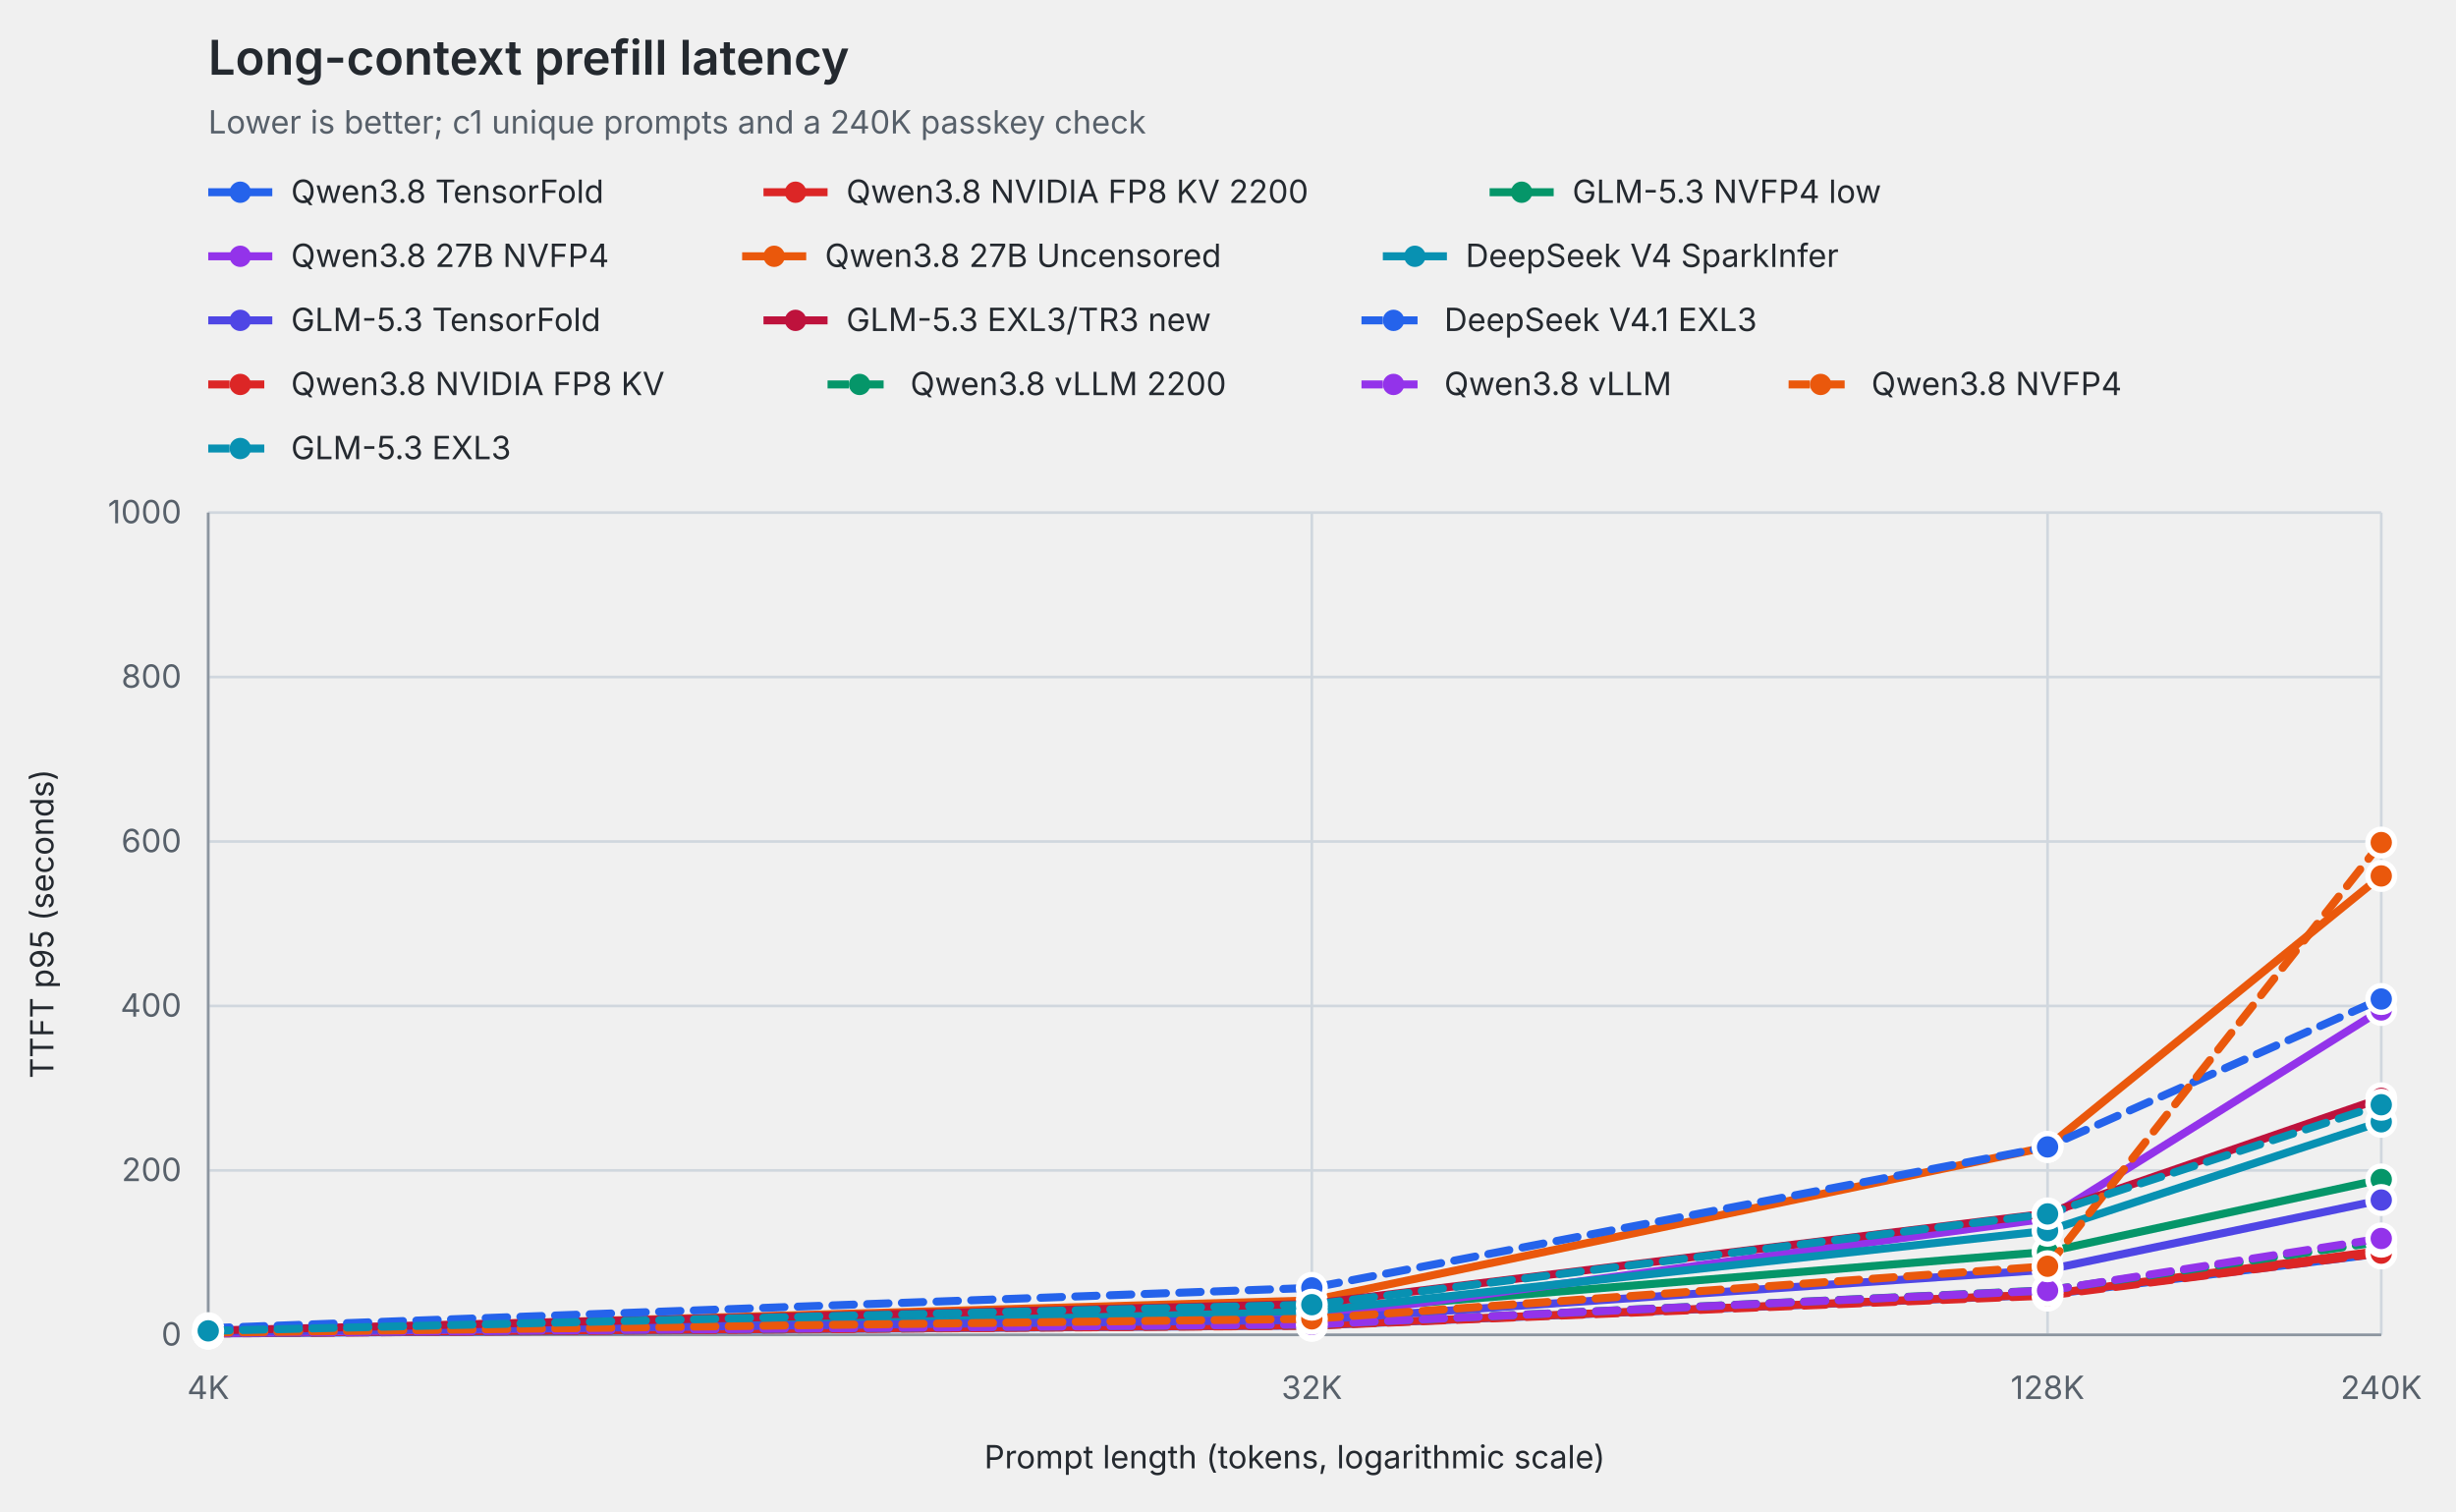
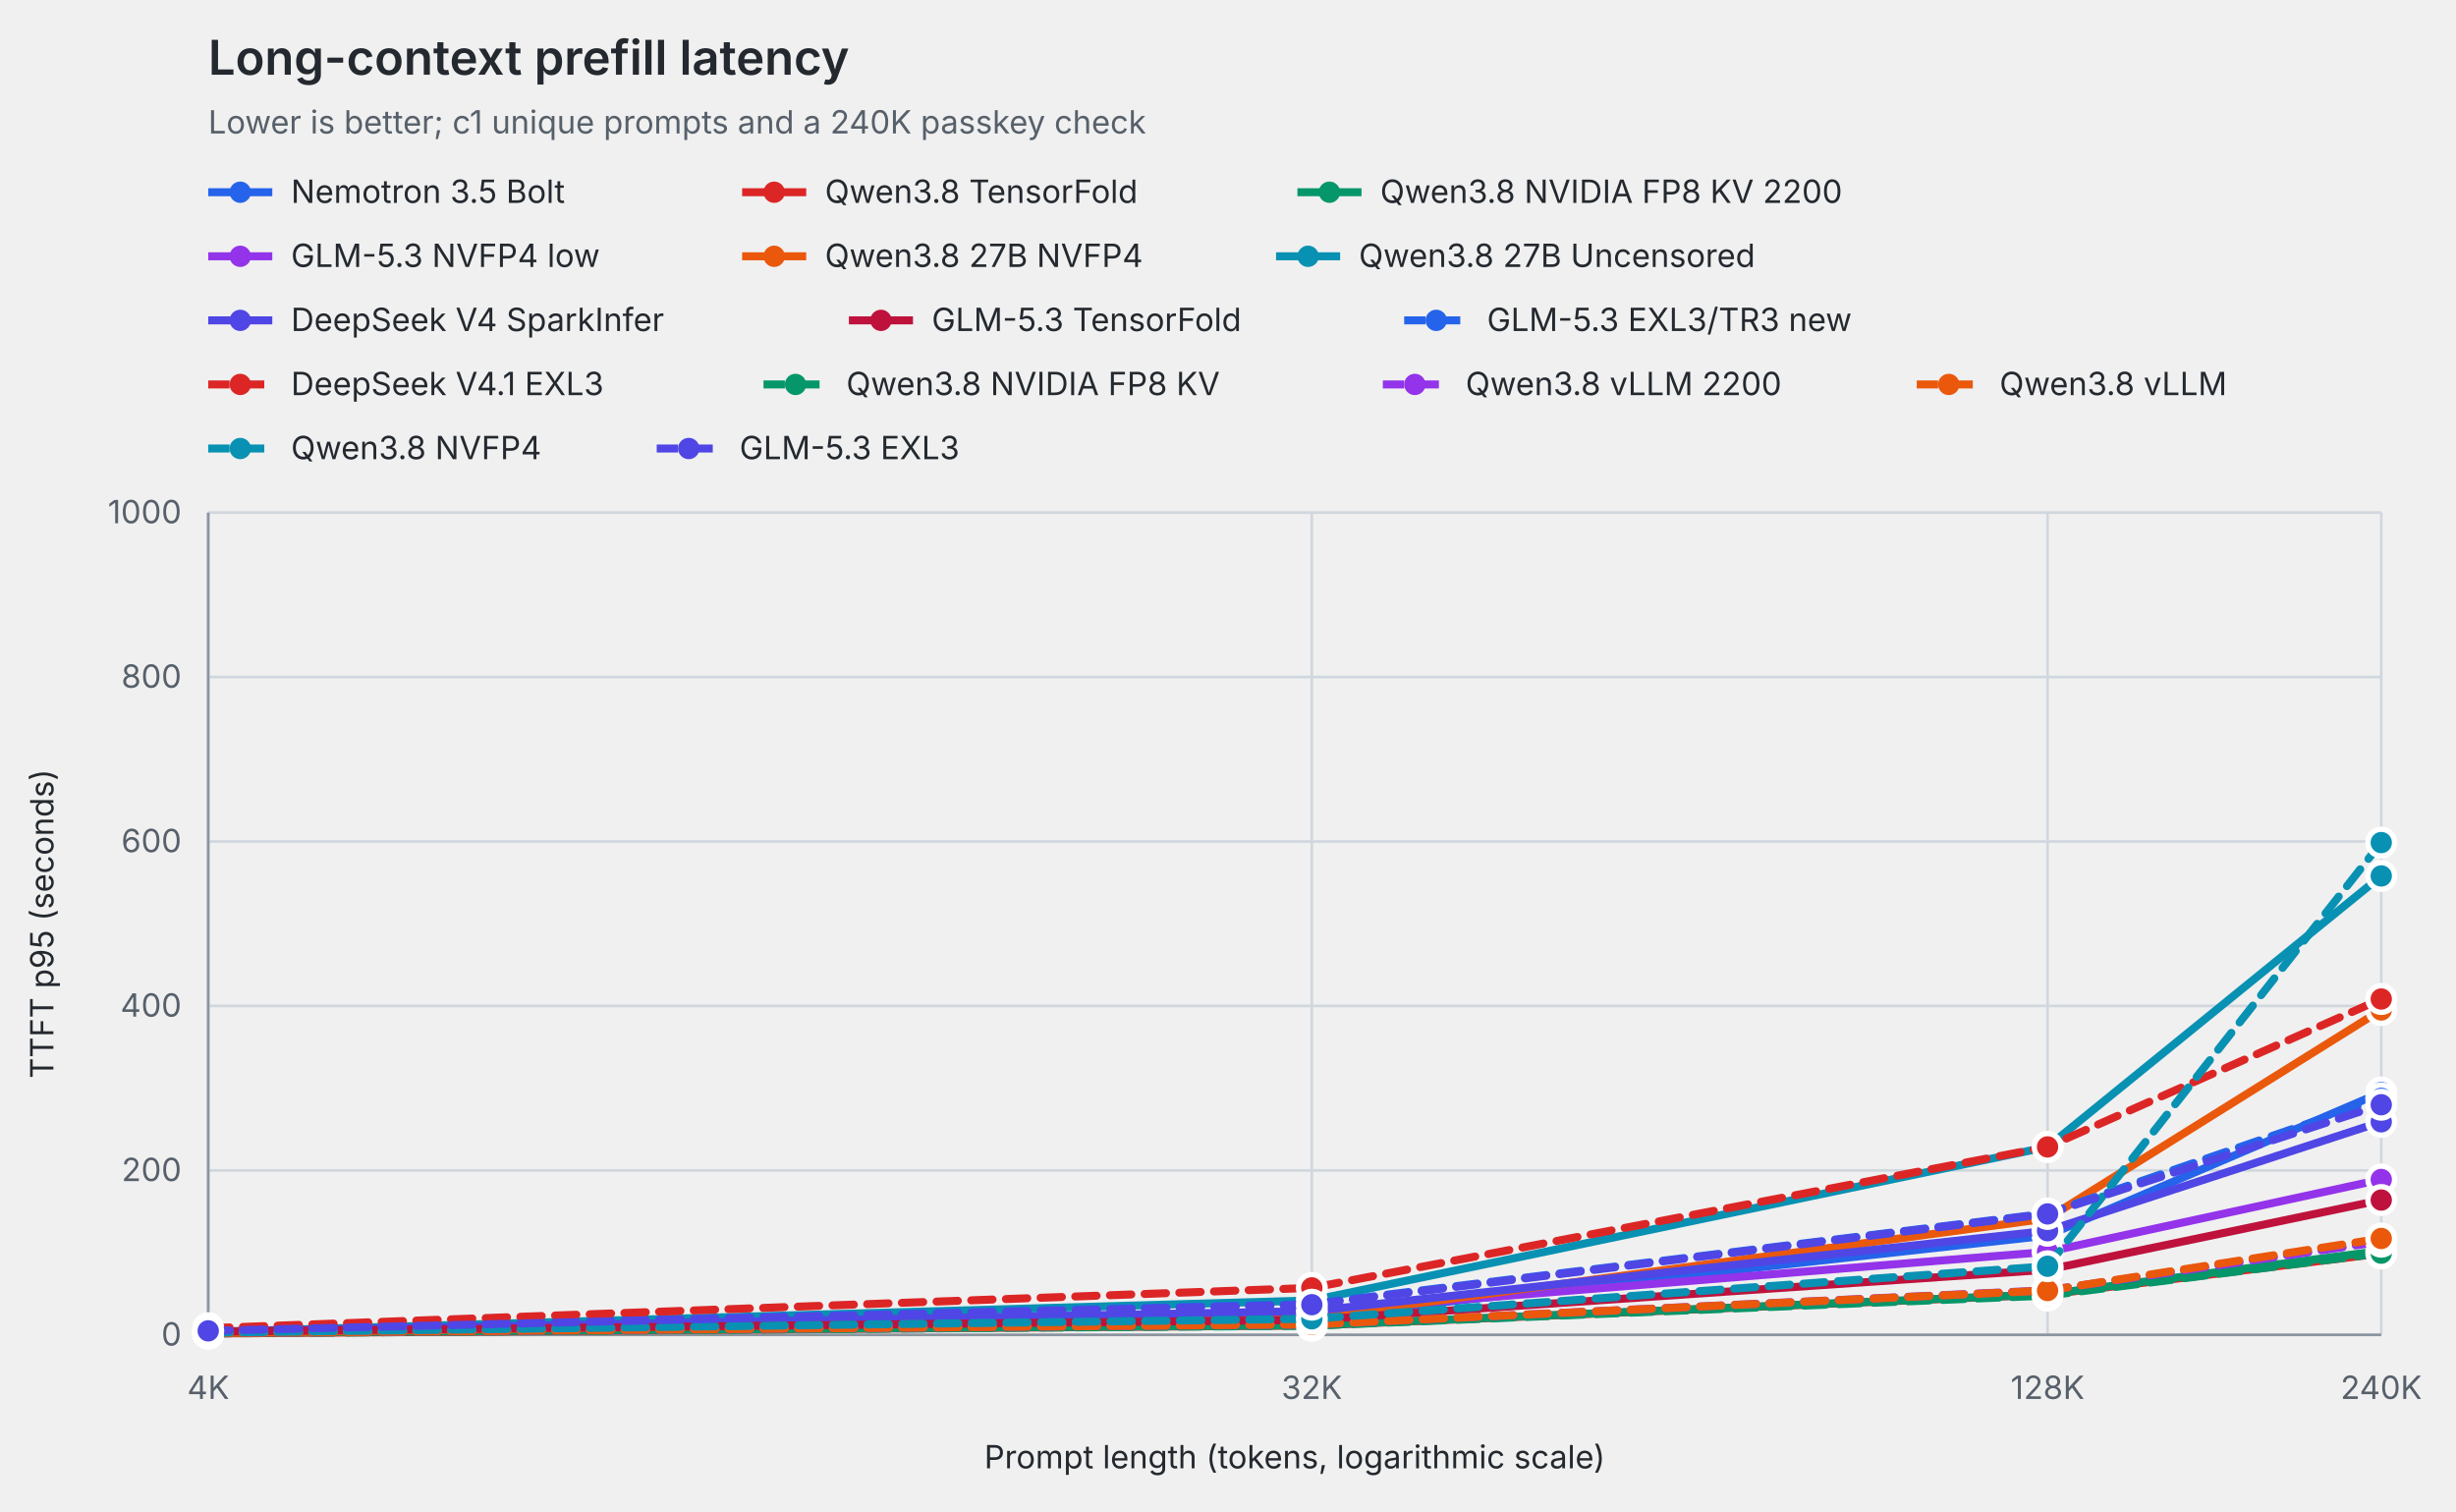
<svg xmlns="http://www.w3.org/2000/svg" width="920" height="566" viewBox="0 0 920 566" role="img" aria-labelledby="title desc">
  <style>
    :root { color-scheme: light dark; }
    text { font-family: ui-sans-serif, system-ui, -apple-system, BlinkMacSystemFont, "Segoe UI", sans-serif; fill: #24292f; font-size: 12px; }
    .title { font-size: 18px; font-weight: 600; }
    .subtitle, .tick { fill: #57606a; }
    .grid { stroke: #d0d7de; stroke-width: 1; }
    .axis { stroke: #8c959f; stroke-width: 1; }
    .series { fill: none; stroke-width: 3; stroke-linejoin: round; stroke-linecap: round; }
    .marker { stroke: #ffffff; stroke-width: 2; }
    @media (prefers-color-scheme: dark) {
      text { fill: #f0f6fc; }
      .subtitle, .tick { fill: #8c959f; }
      .grid { stroke: #30363d; }
      .axis { stroke: #6e7681; }
      .marker { stroke: #0d1117; }
    }
  </style>
  <text class="title" x="78" y="28">Long-context prefill latency</text>
  <text class="subtitle" x="78" y="50">Lower is better; c1 unique prompts and a 240K passkey check</text>
  <line x1="78" y1="72" x2="102" y2="72" stroke="#2563eb" stroke-width="3" stroke-dasharray="" />
  <circle cx="90" cy="72" r="4" fill="#2563eb" />
-   <text x="109" y="76">Qwen3.8 TensorFold</text>
-   <line x1="286" y1="72" x2="310" y2="72" stroke="#dc2626" stroke-width="3" stroke-dasharray="" />
-   <circle cx="298" cy="72" r="4" fill="#dc2626" />
-   <text x="317" y="76">Qwen3.8 NVIDIA FP8 KV 2200</text>
-   <line x1="558" y1="72" x2="582" y2="72" stroke="#059669" stroke-width="3" stroke-dasharray="" />
-   <circle cx="570" cy="72" r="4" fill="#059669" />
-   <text x="589" y="76">GLM-5.3 NVFP4 low</text>
+   <text x="109" y="76">Nemotron 3.5 Bolt</text>
+   <line x1="278" y1="72" x2="302" y2="72" stroke="#dc2626" stroke-width="3" stroke-dasharray="" />
+   <circle cx="290" cy="72" r="4" fill="#dc2626" />
+   <text x="309" y="76">Qwen3.8 TensorFold</text>
+   <line x1="486" y1="72" x2="510" y2="72" stroke="#059669" stroke-width="3" stroke-dasharray="" />
+   <circle cx="498" cy="72" r="4" fill="#059669" />
+   <text x="517" y="76">Qwen3.8 NVIDIA FP8 KV 2200</text>
  <line x1="78" y1="96" x2="102" y2="96" stroke="#9333ea" stroke-width="3" stroke-dasharray="" />
  <circle cx="90" cy="96" r="4" fill="#9333ea" />
-   <text x="109" y="100">Qwen3.8 27B NVFP4</text>
+   <text x="109" y="100">GLM-5.3 NVFP4 low</text>
  <line x1="278" y1="96" x2="302" y2="96" stroke="#ea580c" stroke-width="3" stroke-dasharray="" />
  <circle cx="290" cy="96" r="4" fill="#ea580c" />
-   <text x="309" y="100">Qwen3.8 27B Uncensored</text>
-   <line x1="518" y1="96" x2="542" y2="96" stroke="#0891b2" stroke-width="3" stroke-dasharray="" />
-   <circle cx="530" cy="96" r="4" fill="#0891b2" />
-   <text x="549" y="100">DeepSeek V4 SparkInfer</text>
+   <text x="309" y="100">Qwen3.8 27B NVFP4</text>
+   <line x1="478" y1="96" x2="502" y2="96" stroke="#0891b2" stroke-width="3" stroke-dasharray="" />
+   <circle cx="490" cy="96" r="4" fill="#0891b2" />
+   <text x="509" y="100">Qwen3.8 27B Uncensored</text>
  <line x1="78" y1="120" x2="102" y2="120" stroke="#4f46e5" stroke-width="3" stroke-dasharray="" />
  <circle cx="90" cy="120" r="4" fill="#4f46e5" />
-   <text x="109" y="124">GLM-5.3 TensorFold</text>
-   <line x1="286" y1="120" x2="310" y2="120" stroke="#be123c" stroke-width="3" stroke-dasharray="" />
-   <circle cx="298" cy="120" r="4" fill="#be123c" />
-   <text x="317" y="124">GLM-5.3 EXL3/TR3 new</text>
-   <line x1="510" y1="120" x2="534" y2="120" stroke="#2563eb" stroke-width="3" stroke-dasharray="8 5" />
-   <circle cx="522" cy="120" r="4" fill="#2563eb" />
-   <text x="541" y="124">DeepSeek V4.1 EXL3</text>
+   <text x="109" y="124">DeepSeek V4 SparkInfer</text>
+   <line x1="318" y1="120" x2="342" y2="120" stroke="#be123c" stroke-width="3" stroke-dasharray="" />
+   <circle cx="330" cy="120" r="4" fill="#be123c" />
+   <text x="349" y="124">GLM-5.3 TensorFold</text>
+   <line x1="526" y1="120" x2="550" y2="120" stroke="#2563eb" stroke-width="3" stroke-dasharray="8 5" />
+   <circle cx="538" cy="120" r="4" fill="#2563eb" />
+   <text x="557" y="124">GLM-5.3 EXL3/TR3 new</text>
  <line x1="78" y1="144" x2="102" y2="144" stroke="#dc2626" stroke-width="3" stroke-dasharray="8 5" />
  <circle cx="90" cy="144" r="4" fill="#dc2626" />
-   <text x="109" y="148">Qwen3.8 NVIDIA FP8 KV</text>
-   <line x1="310" y1="144" x2="334" y2="144" stroke="#059669" stroke-width="3" stroke-dasharray="8 5" />
-   <circle cx="322" cy="144" r="4" fill="#059669" />
-   <text x="341" y="148">Qwen3.8 vLLM 2200</text>
-   <line x1="510" y1="144" x2="534" y2="144" stroke="#9333ea" stroke-width="3" stroke-dasharray="8 5" />
-   <circle cx="522" cy="144" r="4" fill="#9333ea" />
-   <text x="541" y="148">Qwen3.8 vLLM</text>
-   <line x1="670" y1="144" x2="694" y2="144" stroke="#ea580c" stroke-width="3" stroke-dasharray="8 5" />
-   <circle cx="682" cy="144" r="4" fill="#ea580c" />
-   <text x="701" y="148">Qwen3.8 NVFP4</text>
+   <text x="109" y="148">DeepSeek V4.1 EXL3</text>
+   <line x1="286" y1="144" x2="310" y2="144" stroke="#059669" stroke-width="3" stroke-dasharray="8 5" />
+   <circle cx="298" cy="144" r="4" fill="#059669" />
+   <text x="317" y="148">Qwen3.8 NVIDIA FP8 KV</text>
+   <line x1="518" y1="144" x2="542" y2="144" stroke="#9333ea" stroke-width="3" stroke-dasharray="8 5" />
+   <circle cx="530" cy="144" r="4" fill="#9333ea" />
+   <text x="549" y="148">Qwen3.8 vLLM 2200</text>
+   <line x1="718" y1="144" x2="742" y2="144" stroke="#ea580c" stroke-width="3" stroke-dasharray="8 5" />
+   <circle cx="730" cy="144" r="4" fill="#ea580c" />
+   <text x="749" y="148">Qwen3.8 vLLM</text>
  <line x1="78" y1="168" x2="102" y2="168" stroke="#0891b2" stroke-width="3" stroke-dasharray="8 5" />
  <circle cx="90" cy="168" r="4" fill="#0891b2" />
-   <text x="109" y="172">GLM-5.3 EXL3</text>
+   <text x="109" y="172">Qwen3.8 NVFP4</text>
+   <line x1="246" y1="168" x2="270" y2="168" stroke="#4f46e5" stroke-width="3" stroke-dasharray="8 5" />
+   <circle cx="258" cy="168" r="4" fill="#4f46e5" />
+   <text x="277" y="172">GLM-5.3 EXL3</text>
  <line class="grid" x1="78" y1="500.0" x2="892" y2="500.0" />
  <text class="tick" x="68" y="504.0" text-anchor="end">0</text>
  <line class="grid" x1="78" y1="438.4" x2="892" y2="438.4" />
  <text class="tick" x="68" y="442.4" text-anchor="end">200</text>
  <line class="grid" x1="78" y1="376.8" x2="892" y2="376.8" />
  <text class="tick" x="68" y="380.8" text-anchor="end">400</text>
  <line class="grid" x1="78" y1="315.2" x2="892" y2="315.2" />
  <text class="tick" x="68" y="319.2" text-anchor="end">600</text>
  <line class="grid" x1="78" y1="253.6" x2="892" y2="253.6" />
  <text class="tick" x="68" y="257.6" text-anchor="end">800</text>
  <line class="grid" x1="78" y1="192.0" x2="892" y2="192.0" />
  <text class="tick" x="68" y="196.0" text-anchor="end">1000</text>
  <line class="grid" x1="78.0" y1="192" x2="78.0" y2="500" />
  <text class="tick" x="78.0" y="524" text-anchor="middle">4K</text>
  <line class="grid" x1="491.4" y1="192" x2="491.4" y2="500" />
  <text class="tick" x="491.4" y="524" text-anchor="middle">32K</text>
  <line class="grid" x1="767.0" y1="192" x2="767.0" y2="500" />
  <text class="tick" x="767.0" y="524" text-anchor="middle">128K</text>
  <line class="grid" x1="892.0" y1="192" x2="892.0" y2="500" />
  <text class="tick" x="892.0" y="524" text-anchor="middle">240K</text>
  <line class="axis" x1="78" y1="500" x2="892" y2="500" />
  <line class="axis" x1="78" y1="192" x2="78" y2="500" />
  <text x="485.0" y="550" text-anchor="middle">Prompt length (tokens, logarithmic scale)</text>
  <text transform="translate(20 346.0) rotate(-90)" text-anchor="middle">TTFT p95 (seconds)</text>
-   <path class="series" d="M 78.0 499.5 L 491.4 496.5 L 767.0 484.9 L 892.0 469.5" stroke="#2563eb" stroke-dasharray="" />
-   <circle class="marker" cx="78.0" cy="499.5" r="5" fill="#2563eb" />
-   <circle class="marker" cx="491.4" cy="496.5" r="5" fill="#2563eb" />
-   <circle class="marker" cx="767.0" cy="484.9" r="5" fill="#2563eb" />
-   <circle class="marker" cx="892.0" cy="469.5" r="5" fill="#2563eb" />
-   <path class="series" d="M 78.0 499.3 L 491.4 496.4 L 767.0 484.8 L 892.0 468.5" stroke="#dc2626" stroke-dasharray="" />
-   <circle class="marker" cx="78.0" cy="499.3" r="5" fill="#dc2626" />
-   <circle class="marker" cx="491.4" cy="496.4" r="5" fill="#dc2626" />
-   <circle class="marker" cx="767.0" cy="484.8" r="5" fill="#dc2626" />
-   <circle class="marker" cx="892.0" cy="468.5" r="5" fill="#dc2626" />
-   <path class="series" d="M 78.0 499.1 L 491.4 491.3 L 767.0 468.9 L 892.0 441.8" stroke="#059669" stroke-dasharray="" />
-   <circle class="marker" cx="78.0" cy="499.1" r="5" fill="#059669" />
-   <circle class="marker" cx="491.4" cy="491.3" r="5" fill="#059669" />
-   <circle class="marker" cx="767.0" cy="468.9" r="5" fill="#059669" />
-   <circle class="marker" cx="892.0" cy="441.8" r="5" fill="#059669" />
-   <path class="series" d="M 78.0 499.4 L 491.4 493.5 L 767.0 456.4 L 892.0 378.3" stroke="#9333ea" stroke-dasharray="" />
-   <circle class="marker" cx="78.0" cy="499.4" r="5" fill="#9333ea" />
-   <circle class="marker" cx="491.4" cy="493.5" r="5" fill="#9333ea" />
-   <circle class="marker" cx="767.0" cy="456.4" r="5" fill="#9333ea" />
-   <circle class="marker" cx="892.0" cy="378.3" r="5" fill="#9333ea" />
-   <path class="series" d="M 78.0 498.9 L 491.4 487.1 L 767.0 429.6 L 892.0 328.1" stroke="#ea580c" stroke-dasharray="" />
-   <circle class="marker" cx="78.0" cy="498.9" r="5" fill="#ea580c" />
-   <circle class="marker" cx="491.4" cy="487.1" r="5" fill="#ea580c" />
-   <circle class="marker" cx="767.0" cy="429.6" r="5" fill="#ea580c" />
-   <circle class="marker" cx="892.0" cy="328.1" r="5" fill="#ea580c" />
-   <path class="series" d="M 78.0 498.8 L 491.4 491.1 L 767.0 461.0 L 892.0 420.2" stroke="#0891b2" stroke-dasharray="" />
-   <circle class="marker" cx="78.0" cy="498.8" r="5" fill="#0891b2" />
-   <circle class="marker" cx="491.4" cy="491.1" r="5" fill="#0891b2" />
-   <circle class="marker" cx="767.0" cy="461.0" r="5" fill="#0891b2" />
-   <circle class="marker" cx="892.0" cy="420.2" r="5" fill="#0891b2" />
-   <path class="series" d="M 78.0 498.8 L 491.4 494.4 L 767.0 475.6 L 892.0 449.5" stroke="#4f46e5" stroke-dasharray="" />
+   <path class="series" d="M 78.0 499.2 L 491.4 493.2 L 767.0 462.8 L 892.0 409.2" stroke="#2563eb" stroke-dasharray="" />
+   <circle class="marker" cx="78.0" cy="499.2" r="5" fill="#2563eb" />
+   <circle class="marker" cx="491.4" cy="493.2" r="5" fill="#2563eb" />
+   <circle class="marker" cx="767.0" cy="462.8" r="5" fill="#2563eb" />
+   <circle class="marker" cx="892.0" cy="409.2" r="5" fill="#2563eb" />
+   <path class="series" d="M 78.0 499.5 L 491.4 496.5 L 767.0 484.9 L 892.0 469.5" stroke="#dc2626" stroke-dasharray="" />
+   <circle class="marker" cx="78.0" cy="499.5" r="5" fill="#dc2626" />
+   <circle class="marker" cx="491.4" cy="496.5" r="5" fill="#dc2626" />
+   <circle class="marker" cx="767.0" cy="484.9" r="5" fill="#dc2626" />
+   <circle class="marker" cx="892.0" cy="469.5" r="5" fill="#dc2626" />
+   <path class="series" d="M 78.0 499.3 L 491.4 496.4 L 767.0 484.8 L 892.0 468.5" stroke="#059669" stroke-dasharray="" />
+   <circle class="marker" cx="78.0" cy="499.3" r="5" fill="#059669" />
+   <circle class="marker" cx="491.4" cy="496.4" r="5" fill="#059669" />
+   <circle class="marker" cx="767.0" cy="484.8" r="5" fill="#059669" />
+   <circle class="marker" cx="892.0" cy="468.5" r="5" fill="#059669" />
+   <path class="series" d="M 78.0 499.1 L 491.4 491.3 L 767.0 468.9 L 892.0 441.8" stroke="#9333ea" stroke-dasharray="" />
+   <circle class="marker" cx="78.0" cy="499.1" r="5" fill="#9333ea" />
+   <circle class="marker" cx="491.4" cy="491.3" r="5" fill="#9333ea" />
+   <circle class="marker" cx="767.0" cy="468.9" r="5" fill="#9333ea" />
+   <circle class="marker" cx="892.0" cy="441.8" r="5" fill="#9333ea" />
+   <path class="series" d="M 78.0 499.4 L 491.4 493.5 L 767.0 456.4 L 892.0 378.3" stroke="#ea580c" stroke-dasharray="" />
+   <circle class="marker" cx="78.0" cy="499.4" r="5" fill="#ea580c" />
+   <circle class="marker" cx="491.4" cy="493.5" r="5" fill="#ea580c" />
+   <circle class="marker" cx="767.0" cy="456.4" r="5" fill="#ea580c" />
+   <circle class="marker" cx="892.0" cy="378.3" r="5" fill="#ea580c" />
+   <path class="series" d="M 78.0 498.9 L 491.4 487.1 L 767.0 429.6 L 892.0 328.1" stroke="#0891b2" stroke-dasharray="" />
+   <circle class="marker" cx="78.0" cy="498.9" r="5" fill="#0891b2" />
+   <circle class="marker" cx="491.4" cy="487.1" r="5" fill="#0891b2" />
+   <circle class="marker" cx="767.0" cy="429.6" r="5" fill="#0891b2" />
+   <circle class="marker" cx="892.0" cy="328.1" r="5" fill="#0891b2" />
+   <path class="series" d="M 78.0 498.8 L 491.4 491.1 L 767.0 461.0 L 892.0 420.2" stroke="#4f46e5" stroke-dasharray="" />
  <circle class="marker" cx="78.0" cy="498.8" r="5" fill="#4f46e5" />
-   <circle class="marker" cx="491.4" cy="494.4" r="5" fill="#4f46e5" />
-   <circle class="marker" cx="767.0" cy="475.6" r="5" fill="#4f46e5" />
-   <circle class="marker" cx="892.0" cy="449.5" r="5" fill="#4f46e5" />
-   <path class="series" d="M 78.0 498.4 L 491.4 488.4 L 767.0 454.5 L 892.0 411.4" stroke="#be123c" stroke-dasharray="" />
-   <circle class="marker" cx="78.0" cy="498.4" r="5" fill="#be123c" />
-   <circle class="marker" cx="491.4" cy="488.4" r="5" fill="#be123c" />
-   <circle class="marker" cx="767.0" cy="454.5" r="5" fill="#be123c" />
-   <circle class="marker" cx="892.0" cy="411.4" r="5" fill="#be123c" />
-   <path class="series" d="M 78.0 497.5 L 491.4 482.4 L 767.0 429.6 L 892.0 374.2" stroke="#2563eb" stroke-dasharray="8 5" />
-   <circle class="marker" cx="78.0" cy="497.5" r="5" fill="#2563eb" />
-   <circle class="marker" cx="491.4" cy="482.4" r="5" fill="#2563eb" />
-   <circle class="marker" cx="767.0" cy="429.6" r="5" fill="#2563eb" />
-   <circle class="marker" cx="892.0" cy="374.2" r="5" fill="#2563eb" />
-   <path class="series" d="M 78.0 499.5 L 491.4 496.6 L 767.0 485.3 L 892.0 469.4" stroke="#dc2626" stroke-dasharray="8 5" />
-   <circle class="marker" cx="78.0" cy="499.5" r="5" fill="#dc2626" />
-   <circle class="marker" cx="491.4" cy="496.6" r="5" fill="#dc2626" />
-   <circle class="marker" cx="767.0" cy="485.3" r="5" fill="#dc2626" />
-   <circle class="marker" cx="892.0" cy="469.4" r="5" fill="#dc2626" />
-   <path class="series" d="M 78.0 499.4 L 491.4 496.1 L 767.0 483.3 L 892.0 465.1" stroke="#059669" stroke-dasharray="8 5" />
-   <circle class="marker" cx="78.0" cy="499.4" r="5" fill="#059669" />
-   <circle class="marker" cx="491.4" cy="496.1" r="5" fill="#059669" />
-   <circle class="marker" cx="767.0" cy="483.3" r="5" fill="#059669" />
-   <circle class="marker" cx="892.0" cy="465.1" r="5" fill="#059669" />
-   <path class="series" d="M 78.0 499.4 L 491.4 496.1 L 767.0 483.4 L 892.0 463.9" stroke="#9333ea" stroke-dasharray="8 5" />
+   <circle class="marker" cx="491.4" cy="491.1" r="5" fill="#4f46e5" />
+   <circle class="marker" cx="767.0" cy="461.0" r="5" fill="#4f46e5" />
+   <circle class="marker" cx="892.0" cy="420.2" r="5" fill="#4f46e5" />
+   <path class="series" d="M 78.0 498.8 L 491.4 494.4 L 767.0 475.6 L 892.0 449.5" stroke="#be123c" stroke-dasharray="" />
+   <circle class="marker" cx="78.0" cy="498.8" r="5" fill="#be123c" />
+   <circle class="marker" cx="491.4" cy="494.4" r="5" fill="#be123c" />
+   <circle class="marker" cx="767.0" cy="475.6" r="5" fill="#be123c" />
+   <circle class="marker" cx="892.0" cy="449.5" r="5" fill="#be123c" />
+   <path class="series" d="M 78.0 498.4 L 491.4 488.4 L 767.0 454.5 L 892.0 411.4" stroke="#2563eb" stroke-dasharray="8 5" />
+   <circle class="marker" cx="78.0" cy="498.4" r="5" fill="#2563eb" />
+   <circle class="marker" cx="491.4" cy="488.4" r="5" fill="#2563eb" />
+   <circle class="marker" cx="767.0" cy="454.5" r="5" fill="#2563eb" />
+   <circle class="marker" cx="892.0" cy="411.4" r="5" fill="#2563eb" />
+   <path class="series" d="M 78.0 497.5 L 491.4 482.4 L 767.0 429.6 L 892.0 374.2" stroke="#dc2626" stroke-dasharray="8 5" />
+   <circle class="marker" cx="78.0" cy="497.5" r="5" fill="#dc2626" />
+   <circle class="marker" cx="491.4" cy="482.4" r="5" fill="#dc2626" />
+   <circle class="marker" cx="767.0" cy="429.6" r="5" fill="#dc2626" />
+   <circle class="marker" cx="892.0" cy="374.2" r="5" fill="#dc2626" />
+   <path class="series" d="M 78.0 499.5 L 491.4 496.6 L 767.0 485.3 L 892.0 469.4" stroke="#059669" stroke-dasharray="8 5" />
+   <circle class="marker" cx="78.0" cy="499.5" r="5" fill="#059669" />
+   <circle class="marker" cx="491.4" cy="496.6" r="5" fill="#059669" />
+   <circle class="marker" cx="767.0" cy="485.3" r="5" fill="#059669" />
+   <circle class="marker" cx="892.0" cy="469.4" r="5" fill="#059669" />
+   <path class="series" d="M 78.0 499.4 L 491.4 496.1 L 767.0 483.3 L 892.0 465.1" stroke="#9333ea" stroke-dasharray="8 5" />
  <circle class="marker" cx="78.0" cy="499.4" r="5" fill="#9333ea" />
  <circle class="marker" cx="491.4" cy="496.1" r="5" fill="#9333ea" />
-   <circle class="marker" cx="767.0" cy="483.4" r="5" fill="#9333ea" />
-   <circle class="marker" cx="892.0" cy="463.9" r="5" fill="#9333ea" />
-   <path class="series" d="M 78.0 499.2 L 491.4 494.0 L 767.0 474.3 L 892.0 315.6" stroke="#ea580c" stroke-dasharray="8 5" />
-   <circle class="marker" cx="78.0" cy="499.2" r="5" fill="#ea580c" />
-   <circle class="marker" cx="491.4" cy="494.0" r="5" fill="#ea580c" />
-   <circle class="marker" cx="767.0" cy="474.3" r="5" fill="#ea580c" />
-   <circle class="marker" cx="892.0" cy="315.6" r="5" fill="#ea580c" />
-   <path class="series" d="M 78.0 498.5 L 491.4 488.7 L 767.0 454.7 L 892.0 413.8" stroke="#0891b2" stroke-dasharray="8 5" />
-   <circle class="marker" cx="78.0" cy="498.5" r="5" fill="#0891b2" />
-   <circle class="marker" cx="491.4" cy="488.7" r="5" fill="#0891b2" />
-   <circle class="marker" cx="767.0" cy="454.7" r="5" fill="#0891b2" />
-   <circle class="marker" cx="892.0" cy="413.8" r="5" fill="#0891b2" />
+   <circle class="marker" cx="767.0" cy="483.3" r="5" fill="#9333ea" />
+   <circle class="marker" cx="892.0" cy="465.1" r="5" fill="#9333ea" />
+   <path class="series" d="M 78.0 499.4 L 491.4 496.1 L 767.0 483.4 L 892.0 463.9" stroke="#ea580c" stroke-dasharray="8 5" />
+   <circle class="marker" cx="78.0" cy="499.4" r="5" fill="#ea580c" />
+   <circle class="marker" cx="491.4" cy="496.1" r="5" fill="#ea580c" />
+   <circle class="marker" cx="767.0" cy="483.4" r="5" fill="#ea580c" />
+   <circle class="marker" cx="892.0" cy="463.9" r="5" fill="#ea580c" />
+   <path class="series" d="M 78.0 499.2 L 491.4 494.0 L 767.0 474.3 L 892.0 315.6" stroke="#0891b2" stroke-dasharray="8 5" />
+   <circle class="marker" cx="78.0" cy="499.2" r="5" fill="#0891b2" />
+   <circle class="marker" cx="491.4" cy="494.0" r="5" fill="#0891b2" />
+   <circle class="marker" cx="767.0" cy="474.3" r="5" fill="#0891b2" />
+   <circle class="marker" cx="892.0" cy="315.6" r="5" fill="#0891b2" />
+   <path class="series" d="M 78.0 498.5 L 491.4 488.7 L 767.0 454.7 L 892.0 413.8" stroke="#4f46e5" stroke-dasharray="8 5" />
+   <circle class="marker" cx="78.0" cy="498.5" r="5" fill="#4f46e5" />
+   <circle class="marker" cx="491.4" cy="488.7" r="5" fill="#4f46e5" />
+   <circle class="marker" cx="767.0" cy="454.7" r="5" fill="#4f46e5" />
+   <circle class="marker" cx="892.0" cy="413.8" r="5" fill="#4f46e5" />
</svg>
